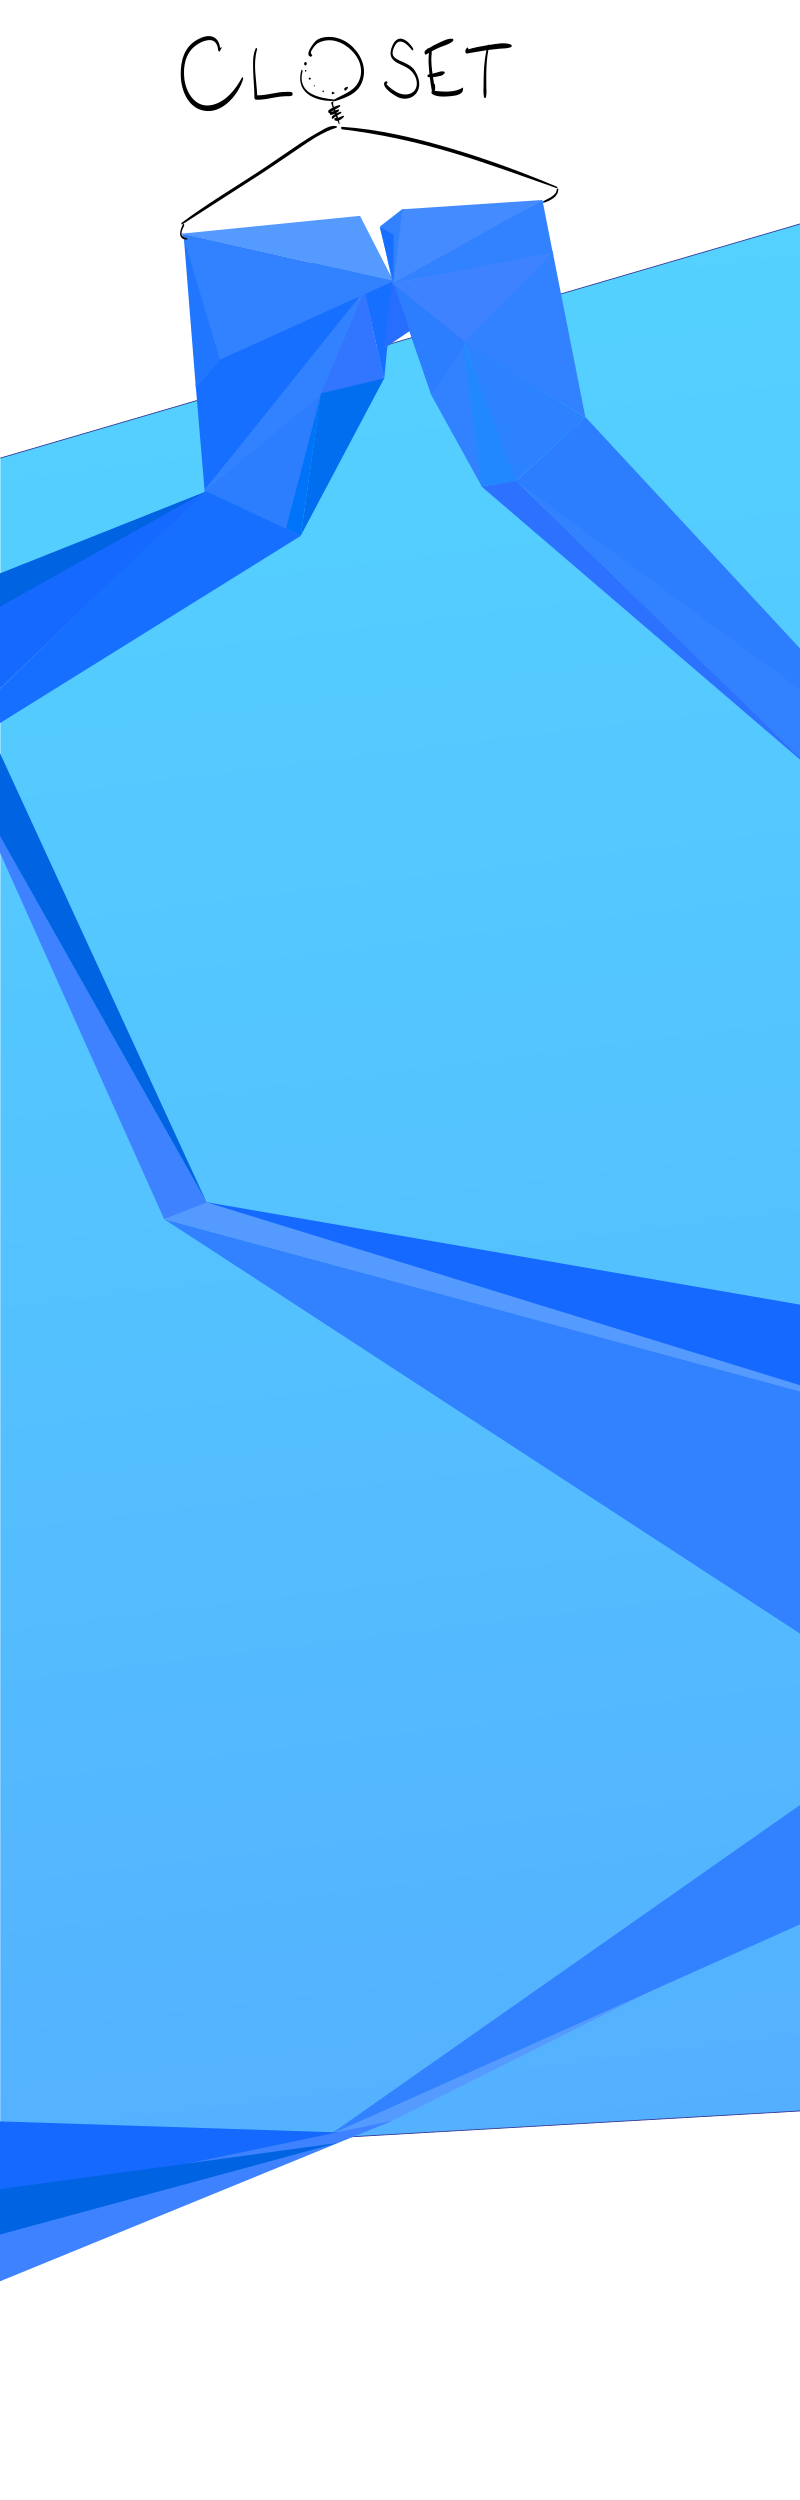
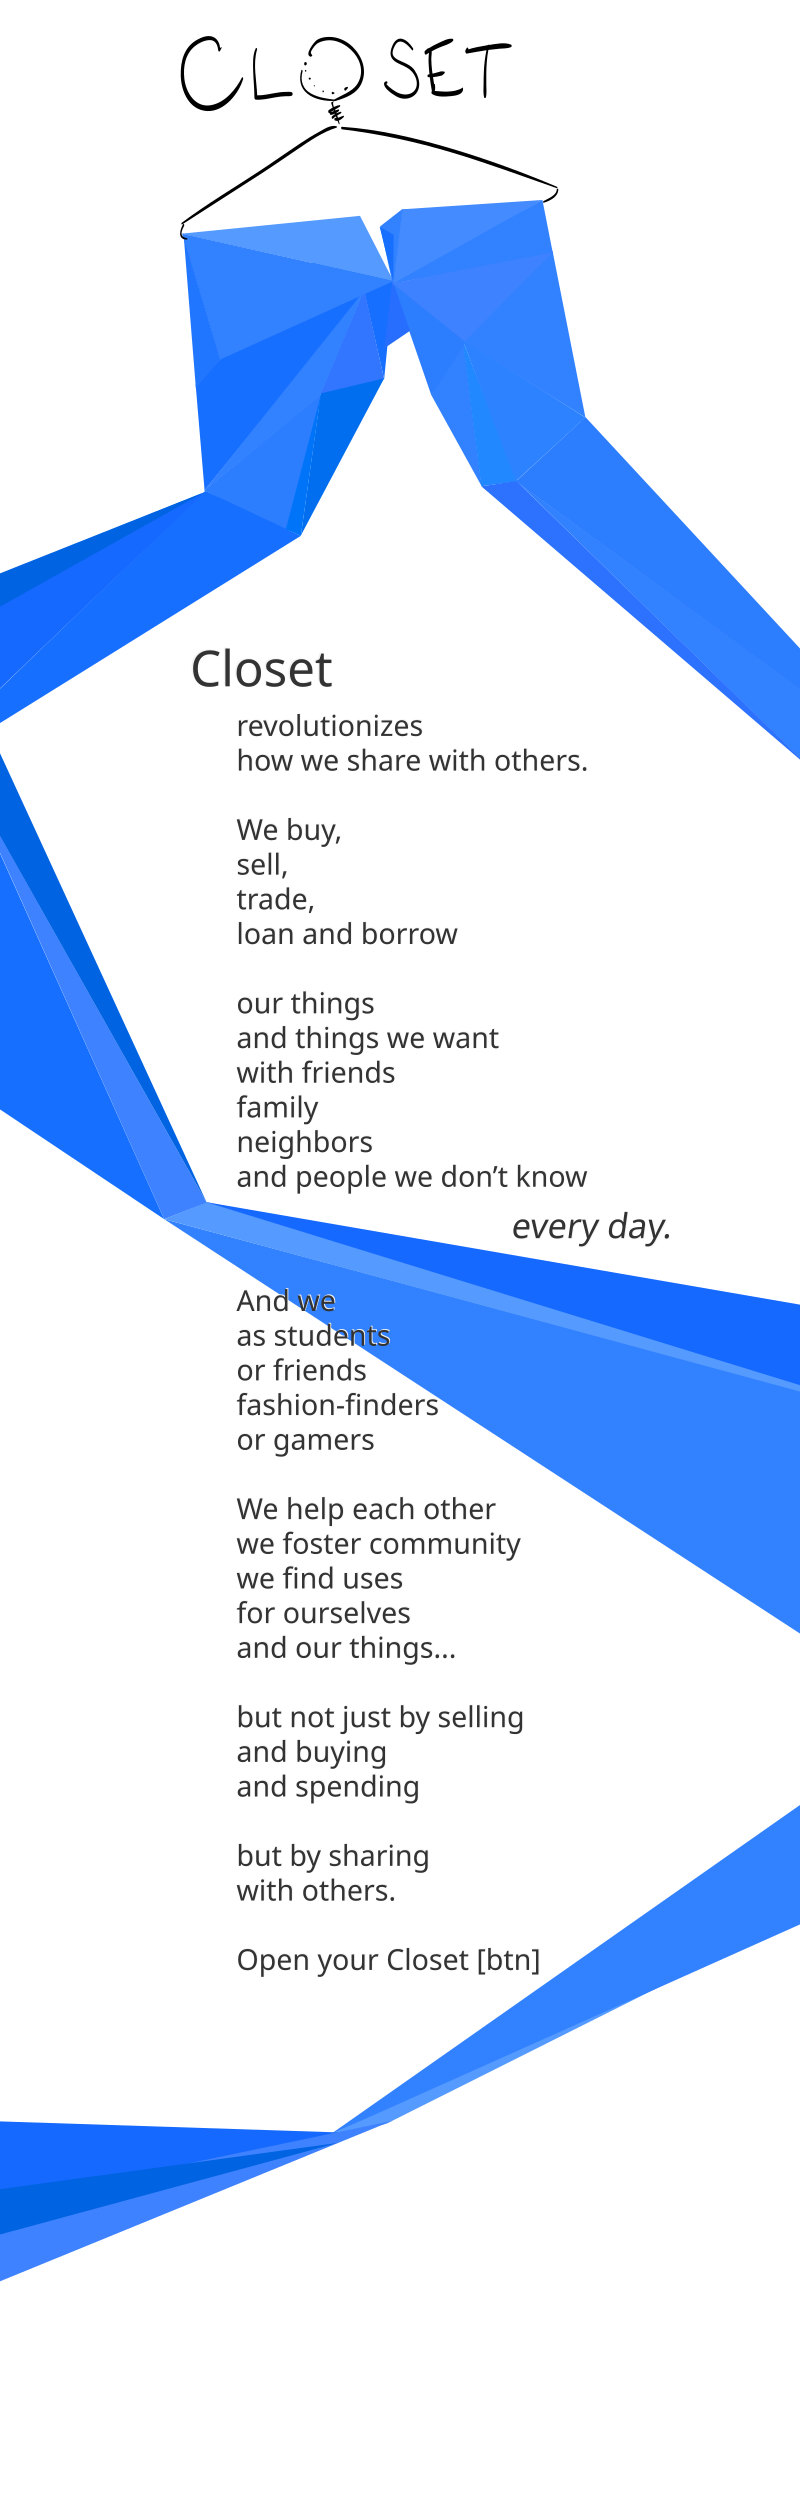
<svg xmlns="http://www.w3.org/2000/svg" version="1.1" x="0px" y="0px" width="960px" height="3000px" viewBox="0 0 960 3000" enable-background="new 0 0 960 3000" xml:space="preserve">
-   <g id="Layer_6">
- </g>
-   <g id="Layer_5">
+   <g id="Layer_6" display="none">
    <linearGradient id="SVGID_1_" gradientUnits="userSpaceOnUse" x1="348.225" y1="343.392" x2="622.205" y2="2574.783">
      <stop offset="0" style="stop-color:#54D1FF" />
      <stop offset="0.574" style="stop-color:#54C0FF" />
      <stop offset="1" style="stop-color:#54B0FF" />
    </linearGradient>
-     <polyline fill="url(#SVGID_1_)" stroke="#2E3192" stroke-miterlimit="10" points="0.46,549.663 962.5,267.968 962.5,2533    0.335,2588.358  " />
+     <polyline display="inline" fill="url(#SVGID_1_)" stroke="#2E3192" stroke-miterlimit="10" points="0.46,549.663 962.5,267.968    962.5,2533 0.335,2588.358  " />
+   </g>
+   <g id="Layer_5">
    <polygon fill="#166FFF" points="245.5,588.5 234.75,461.5 429.5,260 473.125,339.5 471.625,346 461,455 437.5,352  " />
    <polygon fill="#3281FF" points="578,583.5 555.625,407 517.5,474  " />
    <polygon fill="#3281FF" points="979,928.375 1025,874.375 622.375,579.625  " />
    <polygon fill="#3281FF" points="1155,2087.375 1207,1735 197,1463  " />
    <polygon fill="#2D7DFF" points="245,588.375 387,471.5 345.625,639.625  " />
    <polygon fill="#549AFF" points="472.125,337.375 217,280.5 432,259  " />
    <polygon fill="#549AFF" points="1215,1739 197,1463 248.375,1442.375  " />
    <polygon fill="#549AFF" points="463.625,2548.5 388.625,2565 990.125,2284.5  " />
    <polygon fill="#2188FF" points="577.5,583.5 555,407.625 621,577.625  " />
    <polygon fill="#2D72FF" points="979.625,928.375 577.625,583.625 619.625,577  " />
    <polygon fill="#438BFF" points="471,345 482.375,251.125 650.884,239.966  " />
    <polygon fill="#2D7DFF" points="517.625,474.375 471,339 560.375,409  " />
    <polygon fill="#276EFF" points="461,418 471,336 492,397  " />
    <polygon fill="#2D7DFF" points="619,577.625 702.5,500.5 1103,932.375  " />
    <polygon fill="#3276FF" points="461,455 437,347 384,473  " />
    <polygon fill="#3281FF" points="650.875,239.875 663.873,306.137 472,340  " />
    <polygon fill="#166FFF" points="-121,943 246.375,589 361,643  " />
    <polygon fill="#3281FF" points="472,337.375 218.5,280.5 264,431.5  " />
    <polygon fill="#3281FF" points="436.5,349.5 245,589 384,475  " />
    <polygon fill="#3281FF" points="1014.125,2128 396.125,2561.5 979.625,2300.5  " />
    <polygon fill="#3281FF" points="471.875,343.625 456.125,271.625 483.125,250.625  " />
    <line fill="#2176FF" x1="481.625" y1="332.375" x2="544.375" y2="393" />
    <polygon fill="#2176FF" points="264.5,431.5 220.625,285.375 235,465.375  " />
    <polygon fill="#006EEE" points="461,454 385,472 361,642.625  " />
    <polygon fill="#1669FF" points="246.375,590.375 -138,745 -81,903.625  " />
    <polygon fill="#1669FF" points="1003,1573 247,1442.5 1209,1739  " />
    <polygon fill="#166FFF" points="455.625,272.375 472.375,281.625 471.875,337  " />
    <polygon fill="#2D83FF" points="702.375,501 619,577.5 555,407.625  " />
    <polygon fill="#3281FF" points="702.5,501 663,301 555,409  " />
    <polygon fill="#3E82FF" points="663,303 557.625,409.625 471,340  " />
    <polygon fill="#0074F9" points="361,643 385,474 343,635  " />
    <polygon fill="#3E82FF" points="-45,923 248,1443 197,1463  " />
    <polygon fill="#1669FF" points="-481.375,2530 409.125,2559 -344.875,2719  " />
    <polygon fill="#3E82FF" points="-322.375,2869.5 470.5,2545 -341.875,2715  " />
    <polygon fill="#0063E2" points="245.625,590.375 0,688 -18.375,738.375  " />
    <polygon fill="#0063E2" points="-5,893 248,1443 -47,920  " />
    <polygon fill="#0063E2" points="-541.375,2701 405.125,2571.5 -536.875,2827  " />
  </g>
  <g id="Layer_4">
    <path fill="#0040AC" stroke="#001FD3" stroke-miterlimit="10" d="M667.351,441.669" />
    <path fill="#0040AC" stroke="#001FD3" stroke-miterlimit="10" d="M684.075,417.234" />
  </g>
  <g id="Layer_1">
    <g>
      <g>
        <path d="M374.515,65.824c-3.443-2.514-0.029-6.313,1.899-9.089c3.242-4.666,6.86-6.48,12.451-7.728     c13.769-3.075,27.19,4.394,35.891,14.598c9.087,10.658,11.767,25.382,3.826,37.446c-6.025,9.154-18.147,12.813-27.132,18.234     c-0.739,0.446-0.646,2.428,0.434,2.1c12.641-3.846,26.377-8.517,32.074-21.647c6.735-15.525,0.855-31.813-10.605-43.277     c-5.957-5.959-13.61-10.042-21.874-11.608c-6.494-1.231-16.04-0.658-21.588,3.438c-2.932,2.165-15.187,17.548-7.213,19.748     c0.32,0.088,0.619,0.05,0.865-0.195c0.338-0.331,0.67-0.667,0.998-1.007C374.771,66.599,374.808,66.038,374.515,65.824     L374.515,65.824z" />
      </g>
    </g>
    <g>
      <g>
        <path d="M400.271,121.368c-0.586,0.473-1.243,0.813-1.969,1.021c-0.711-0.032-0.918,1.148-0.77,1.638     c2.542,8.388,5.765,16.59,9.023,24.722c0.359,0.896,1.097,0,0.945-0.64c-1.055-4.465-2.452-8.82-4.004-13.135     c-1.037-2.884-5.544-10.593-3.054-13.039C400.584,121.797,400.516,121.205,400.271,121.368L400.271,121.368z" />
      </g>
    </g>
    <g>
      <g>
        <path d="M397.206,133.677c-0.438-0.193-1.149-0.838-1.09-0.037c-0.26,0.553-0.52,1.106-0.779,1.66     c4.189-2.518,8.731-4.581,12.661-7.498c0.438-0.325,0.388-1.853-0.354-1.739c-4.856,0.748-9.295,3.333-13.244,6.15     c-0.558,0.398-0.549,1.348-0.466,1.933c0.288,2.028,1.296,1.649,2.859,2.178C398.076,136.759,398.233,134.129,397.206,133.677     L397.206,133.677z" />
      </g>
    </g>
    <g>
      <g>
        <path d="M397.04,137.955c3.635-0.501,6.911-2.381,9.645-4.769c0.408-0.356,0.439-2.002-0.375-1.847     c-3.349,0.637-6.382,2.426-9.63,3.44C395.533,135.136,395.722,138.137,397.04,137.955L397.04,137.955z" />
      </g>
    </g>
    <g>
      <g>
        <path d="M399.571,142.387c2.738-2.634,6.276-4.691,9.618-6.468c0.688-0.365,0.551-2.104-0.379-1.837     c-3.937,1.13-7.397,2.661-10.382,5.532C397.475,140.533,398.317,143.594,399.571,142.387L399.571,142.387z" />
      </g>
    </g>
    <g>
      <g>
        <path d="M401.825,144.431c3.542,2.188,8.473-1.539,10.777-4.111c0.251-0.281,0.376-1.539-0.287-1.413     c-3.316,0.632-6.212,3.276-9.734,2.506C401.126,141.094,400.795,143.794,401.825,144.431L401.825,144.431z" />
      </g>
    </g>
    <g>
      <g>
        <path d="M403.806,151.446c-7.627-1.669-14.115,3.168-20.496,6.604c-8.167,4.396-15.992,9.403-23.721,14.52     c-15.653,10.362-30.909,21.305-46.584,31.638c-31.736,20.921-64.619,40.384-95.049,63.208c-0.608,0.456-0.208,2.465,0.591,1.949     c31.184-20.104,62.48-40.035,93.656-60.151c15.256-9.844,30.122-20.227,45.168-30.382c14.433-9.742,29.715-20.531,46.479-25.617     C404.444,153.035,404.427,151.582,403.806,151.446L403.806,151.446z" />
      </g>
    </g>
    <g>
      <g>
        <path d="M219.675,269.05c-3.908,6.991-7.029,18.439,4.679,18.458c0.774,0.001,0.671-1.559-0.041-1.68     c-3.727-0.629-6.875-2.406-6.432-6.59c0.308-2.91,1.747-5.747,3.11-8.287C221.518,269.973,220.486,267.6,219.675,269.05     L219.675,269.05z" />
      </g>
    </g>
    <g>
      <g>
        <path d="M410.371,155.191c44.782,5.383,88.58,14.919,131.786,27.828c42.524,12.706,84.164,28.188,126.047,42.814     c0.798,0.278,0.915-1.388,0.26-1.664c-41.664-17.549-84.094-33.171-127.455-46.016c-42.467-12.58-86.403-23.049-130.713-26.008     C408.952,152.055,409.027,155.029,410.371,155.191L410.371,155.191z" />
      </g>
    </g>
    <g>
      <g>
        <path d="M668.038,227.691c-0.385,7.023-10.775,10.703-15.901,13.687c-0.684,0.398-0.58,2.218,0.395,1.912     c7.288-2.285,17.063-6.85,17.431-15.646C670.037,225.822,668.136,225.925,668.038,227.691L668.038,227.691z" />
      </g>
    </g>
    <g>
      <g>
        <path d="M367.265,74.632c-0.103-0.032-0.206-0.063-0.31-0.091c-0.174-0.046-0.708-0.202-0.27-0.05     c-0.344-0.119-0.783-0.06-1.033,0.232c-0.009,0.01-0.018,0.021-0.027,0.032c-0.808,0.943-0.938,2.717,0.088,3.587     c0.419,0.355,0.976,0.342,1.377-0.034c0.496-0.464,0.618-1.165,0.631-1.81c0.007-0.341-0.067-0.786-0.215-1.099     c-0.13,0.886-0.26,1.771-0.391,2.657c0.156-0.16-0.335,0.174-0.073,0.066c0.098-0.041,0.204-0.069,0.305-0.101     c0.629-0.197,0.819-1.169,0.806-1.715C368.14,75.736,367.902,74.829,367.265,74.632L367.265,74.632z" />
      </g>
    </g>
    <g>
      <g>
        <path d="M366.977,84.064c-0.167,0.005-0.333,0.011-0.5,0.016c-1.162,0.039-0.399,2.684,0.466,1.562     c0.088-0.114,0.176-0.228,0.264-0.342c0.117-0.152,0.102-0.46-0.015-0.607c-0.093-0.118-0.187-0.235-0.28-0.353     c-0.846-1.064-1.608,1.542-0.389,1.583c0.167,0.005,0.333,0.011,0.5,0.016C367.85,85.965,367.82,84.036,366.977,84.064     L366.977,84.064z" />
      </g>
    </g>
    <g>
      <g>
        <path d="M372.309,93.339c-0.132-0.021-0.265-0.042-0.397-0.063c-0.099-0.015-0.199-0.031-0.298-0.046     c-0.047-0.007-0.094-0.015-0.141-0.022c-0.25-0.039,0.3,0.173,0.149,0.073c-0.24-0.16-0.581-0.245-0.801,0.02     c-0.152,0.182-0.187,0.241-0.289,0.459c-0.222,0.475-0.089,1.251,0.314,1.594c0.453,0.385,0.851-0.039,1.041-0.445     c0.001-0.003,0.003-0.006,0.004-0.009c-0.146,0.18-0.292,0.36-0.439,0.541c0.999-0.36,0.903-1.88-0.055-2.222     c0.155,0.173,0.31,0.346,0.465,0.518c-0.001-0.003-0.003-0.006-0.004-0.009c-0.199-0.406-0.635-0.793-1.061-0.394     c-0.396,0.371-0.469,1.134-0.236,1.607c0.044,0.09,0.08,0.186,0.146,0.262c0.169,0.196,0.49,0.487,0.78,0.292     c0.157-0.106-0.125-0.007,0.041-0.033c0.121-0.019,0.242-0.038,0.363-0.057c0.156-0.024,0.312-0.049,0.467-0.074     C373.261,95.188,373.183,93.475,372.309,93.339L372.309,93.339z" />
      </g>
    </g>
    <g>
      <g>
        <path d="M377.143,103.694c0.231-0.104,0.463-0.194,0.668-0.343c0.188-0.136,0.166-0.578-0.018-0.708     c-0.209-0.149-0.451-0.238-0.685-0.342C376.335,101.958,376.331,104.06,377.143,103.694L377.143,103.694z" />
      </g>
    </g>
    <g>
      <g>
        <path d="M388.073,110.653c0.156-0.162,0.311-0.323,0.467-0.484c0.259-0.269,0.232-0.753-0.025-1.012     c-0.164-0.165-0.327-0.329-0.491-0.493c-0.637-0.64-1.125,0.551-1.114,1.022C386.923,110.18,387.453,111.297,388.073,110.653     L388.073,110.653z" />
      </g>
    </g>
    <g>
      <g>
        <path d="M399.036,113.132c0.575-0.042,0.927-0.141,1.262-0.641c-0.112,0.104-0.224,0.209-0.335,0.313     c0.401-0.163,0.776-0.352,1.158-0.556c0.405-0.217,0.361-0.962-0.029-1.167c-0.391-0.205-0.775-0.396-1.185-0.561     c0.117,0.099,0.233,0.197,0.351,0.296c-0.346-0.495-0.722-0.572-1.293-0.613c-0.694-0.05-0.938,0.993-0.925,1.488     C398.051,112.214,398.341,113.183,399.036,113.132L399.036,113.132z" />
      </g>
    </g>
    <g>
      <g>
        <path d="M415.227,108.292c0.097-0.132,0.114-0.154,0.051-0.068c0.109-0.129,0.228-0.251,0.345-0.374     c0.232-0.244,0.514-0.472,0.694-0.759c0.143-0.227,0.347-0.399,0.532-0.593c0.243-0.253,0.405-0.6,0.555-0.913     c0.209-0.435,0.197-1.608-0.571-1.39c-0.977,0.277-1.992,0.468-2.868,1.025c-0.891,0.567-1.046,1.811-0.661,2.743     C413.693,108.903,414.602,109.136,415.227,108.292L415.227,108.292z" />
      </g>
    </g>
    <g>
      <g>
        <path d="M361.598,84.378c-3.002,10.557-1.576,20.878,7.274,28.053c8.754,7.098,21.884,9.159,32.813,8.665     c0.694-0.032,0.626-1.444-0.037-1.523c-9.483-1.133-19.113-2.438-27.688-6.9c-10.676-5.554-14.038-15.705-10.891-27.049     C363.374,84.525,362.055,82.773,361.598,84.378L361.598,84.378z" />
      </g>
    </g>
    <path d="M290.342,93.049c-7.43,14.333-20.058,29.855-36.749,33.093c-19.368,3.757-30.603-15.337-32.392-31.786   c-1.584-14.564,1.032-29.708,12.91-39.148c4.715-3.748,10.59-6.595,16.644-7.07c7.475-0.587,10.393,5.348,11.018,11.893   c0.093,0.98,1.216,2.825,2.127,1.27c0.787-1.343,1.516-2.71,2.25-4.083c0.075-0.139,0.063-0.636-0.212-0.517   c-0.624,0.268-1.242,0.538-1.857,0.817c-0.58-5.654-2.926-10.986-8.554-13.286c-6.118-2.5-13.503,0.449-18.858,3.427   c-15.901,8.846-20.114,25.636-19.775,42.839c0.378,19.161,10.042,41.853,31.999,42.768c20.222,0.843,37.828-21.021,42.9-38.594   C292.029,93.847,291.1,91.587,290.342,93.049z" />
    <path d="M303,42.98v0.039V42.98z" />
    <path d="M350.056,110.687c-2.195-0.835-5.229-0.352-7.531-0.38c-4.062-0.05-8.138,0.629-12.128,1.302   c-7.243,1.221-14.391,2.936-21.754,2.815c-0.697-18.038-5.341-37.279-0.204-54.862c0.348-1.19-0.815-3.105-1.629-1.38   c-3.767,7.993-3.235,18.175-3.015,26.779c0.273,10.701,1.527,21.373,1.489,32.082c-0.003,1.064,0.555,2.498,1.78,2.571   c7.938,0.473,15.7-1.415,23.459-2.816c4.018-0.726,8.046-1.212,12.128-1.326c2.448-0.068,4.631,0.213,6.938-0.468   c0.208-0.027,0.404-0.075,0.569-0.175C351.413,114.067,351.624,111.283,350.056,110.687z" />
    <path d="M497.63,84.528c-3.865-5.916-11.109-8.655-17.259-11.441c-2.912-1.319-5.921-2.774-7.923-5.352   c-3.07-3.954-0.172-10.245,1.976-13.859c5.822-9.795,15.723,0.761,19.913,6.19c1.128,1.461,1.992-1.136,1.326-2.133   c-3.19-4.777-7.405-9.821-13.199-11.337c-5.292-1.384-9.349,3.163-11.301,7.522c-2.11,4.71-3.916,10.965-0.866,15.736   c2.936,4.593,8.405,6.568,13.143,8.743c7.129,3.272,12.39,7.254,15.373,14.733c2.692,6.753,1.694,15.034-5.314,18.508   c-5.724,2.837-12.776,1.468-18.085-1.526c-2.684-1.514-5.192-3.37-7.576-5.314c-1.201-0.979-2.353-2.044-3.368-3.217   c-1.123-1.298-1.273-1.066-0.191-1.432c0.998-0.337,0.85-2.801-0.313-2.755c-3.989,0.156-3.568,4.222-1.889,6.803   c3.07,4.718,8.632,8.28,13.348,11.13c11.408,6.894,26.217,1.153,27.542-12.455C503.606,96.487,501.177,89.958,497.63,84.528z" />
    <path d="M555.615,105.985c-0.057-0.516-0.578-1.387-1.066-0.637c-0.883,1.355-4.578,2.281-6.059,2.799   c-3.368,1.179-7.059,1.491-10.595,1.726c-5.475,0.365-10.792-0.481-16.167-0.734c0.045-0.132,0.086-0.27,0.118-0.417   c0.535-2.438,0.463-4.684,0.083-7.14c-0.118-0.765-0.592-1.054-1.038-0.964c-0.409-2.689-0.847-5.374-1.264-8.063   c1.358-0.123,2.716-0.306,4.074-0.511c1.867-0.281,3.711-0.681,5.541-1.143c2.07-0.522,2.647-1.647,4.143-2.967   c0.531-0.469,0.466-1.988-0.413-2.028c-1.954-0.091-2.316-0.55-4.31-0.11c-1.505,0.333-2.985,0.838-4.469,1.254   c-1.707,0.479-3.44,0.952-5.186,1.369c-0.188-1.323-0.367-2.647-0.528-3.974c-0.537-4.423-0.857-8.874-0.924-13.329   c-0.047-3.167,0.683-6.417,0.479-9.567c2.98-1.623,6.023-3.125,9.143-4.496c5.346-2.348,12.056-3.683,16.346-7.784   c0.737-0.705,0.621-2.598-0.56-2.753c-5.539-0.726-11.961,2.987-16.892,5.181c-4.045,1.799-7.912,3.882-11.621,6.246   c-0.327-0.232-0.736-0.222-1.208,0.221c-1.021,0.957-1.993,1.878-3.12,2.708c-1.425,1.048-0.485,5.703,1.37,4.518   c1.1-0.703,2.215-1.375,3.336-2.034c-0.347,1.762-0.356,3.666-0.459,5.3c-0.287,4.551,0.011,9.145,0.36,13.682   c0.176,2.273,0.384,4.555,0.62,6.837c-0.463,0.083-0.926,0.175-1.39,0.244c-1.41,0.208-1.336,3.018,0.078,3.163   c0.574,0.059,1.147,0.089,1.721,0.106c0.637,5.41,1.43,10.812,2.432,16.124c0.032,0.171,0.072,0.331,0.12,0.479   c-0.87,0.69-0.708,2.813,0.089,3.395c5.729,4.183,16.346,3.276,22.929,2.664C546.798,114.84,556.443,113.483,555.615,105.985z" />
    <path d="M613.227,53.544c-7.575-3.203-18.456-0.782-26.503,0.449c-0.431-0.562-1.193-0.646-1.582,0.246   c-4.115,0.628-8.207,1.396-12.288,2.214c-2.023,0.406-4.029,0.871-6.033,1.362c-0.504,0.124-2.915,0.986-4.683,1.479   c-0.011-1.454-1.001-3.196-2.06-1.625c-1.379,2.045-2.265,3.072-1.359,5.529c0.176,0.477,0.729,1.215,1.338,1.112   c7.901-1.336,15.758-2.881,23.687-4.04c-1.649,8.021-2.626,16.126-3.062,24.334c-0.296,5.574-0.349,11.161-0.384,16.742   c-0.031,4.959-0.581,10.321,0.54,15.175c0.401,1.739,1.973,1.578,2.349-0.058c0.986-4.291,0.452-8.969,0.388-13.348   c-0.073-4.953-0.096-9.905-0.024-14.858c0.136-9.491,0.731-19.002,2.489-28.331c0.053-0.007,0.104-0.016,0.157-0.023   c4.452-0.599,8.915-1.087,13.391-1.458c4.578-0.38,9.449-0.124,13.711-2.003C614.306,55.999,614.208,53.958,613.227,53.544z" />
  </g>
  <g id="Layer_7">
</g>
-   <g id="Text" display="none">
-     <text transform="matrix(0.9883 0 0 1 284.75 882)" display="inline">
+   <g id="Text">
+     <text transform="matrix(0.9883 0 0 1 284.75 882)">
      <tspan x="0" y="0" fill="#F2F2F2" font-family="'LeelawadeeUI-Semilight'" font-size="34.679">revolutionizes </tspan>
      <tspan x="0" y="41.615" fill="#F2F2F2" font-family="'LeelawadeeUI-Semilight'" font-size="34.679">how we share with others.</tspan>
      <tspan x="0" y="83.23" fill="#F2F2F2" font-family="'LeelawadeeUI-Semilight'" font-size="34.679"> </tspan>
      <tspan x="0" y="124.846" fill="#F2F2F2" font-family="'LeelawadeeUI-Semilight'" font-size="34.679">We buy,</tspan>
      <tspan x="0" y="166.461" fill="#F2F2F2" font-family="'LeelawadeeUI-Semilight'" font-size="34.679">sell, </tspan>
      <tspan x="0" y="208.077" fill="#F2F2F2" font-family="'LeelawadeeUI-Semilight'" font-size="34.679">trade,</tspan>
      <tspan x="0" y="249.692" fill="#F2F2F2" font-family="'LeelawadeeUI-Semilight'" font-size="34.679">loan and borrow</tspan>
      <tspan x="0" y="332.923" fill="#F2F2F2" font-family="'LeelawadeeUI-Semilight'" font-size="34.679">our things</tspan>
      <tspan x="0" y="374.538" fill="#F2F2F2" font-family="'LeelawadeeUI-Semilight'" font-size="34.679">and things we want </tspan>
      <tspan x="0" y="416.153" fill="#F2F2F2" font-family="'LeelawadeeUI-Semilight'" font-size="34.679">with friends </tspan>
      <tspan x="0" y="457.769" fill="#F2F2F2" font-family="'LeelawadeeUI-Semilight'" font-size="34.679">family </tspan>
      <tspan x="0" y="499.384" fill="#F2F2F2" font-family="'LeelawadeeUI-Semilight'" font-size="34.679">neighbors </tspan>
      <tspan x="0" y="541" fill="#F2F2F2" font-family="'LeelawadeeUI-Semilight'" font-size="34.679">and people we don’t know</tspan>
      <tspan x="0" y="690.121" fill="#F2F2F2" font-family="'LeelawadeeUI-Semilight'" font-size="34.679">And we</tspan>
      <tspan x="0" y="731.736" fill="#F2F2F2" font-family="'LeelawadeeUI-Semilight'" font-size="34.679">as students </tspan>
      <tspan x="0" y="773.352" fill="#F2F2F2" font-family="'LeelawadeeUI-Semilight'" font-size="34.679">or friends </tspan>
      <tspan x="0" y="814.967" fill="#F2F2F2" font-family="'LeelawadeeUI-Semilight'" font-size="34.679">fashion-finders</tspan>
      <tspan x="0" y="856.582" fill="#F2F2F2" font-family="'LeelawadeeUI-Semilight'" font-size="34.679">or gamers</tspan>
      <tspan x="0" y="939.813" fill="#F2F2F2" font-family="'LeelawadeeUI-Semilight'" font-size="34.679">We help each other</tspan>
      <tspan x="0" y="981.428" fill="#F2F2F2" font-family="'LeelawadeeUI-Semilight'" font-size="34.679">we foster community</tspan>
      <tspan x="0" y="1023.045" fill="#F2F2F2" font-family="'LeelawadeeUI-Semilight'" font-size="34.679">we find uses </tspan>
      <tspan x="0" y="1064.66" fill="#F2F2F2" font-family="'LeelawadeeUI-Semilight'" font-size="34.679">for ourselves </tspan>
      <tspan x="0" y="1106.275" fill="#F2F2F2" font-family="'LeelawadeeUI-Semilight'" font-size="34.679">and our things...</tspan>
      <tspan x="0" y="1189.506" fill="#F2F2F2" font-family="'LeelawadeeUI-Semilight'" font-size="34.679">but not just by selling </tspan>
      <tspan x="0" y="1231.121" fill="#F2F2F2" font-family="'LeelawadeeUI-Semilight'" font-size="34.679">and buying </tspan>
      <tspan x="0" y="1272.736" fill="#F2F2F2" font-family="'LeelawadeeUI-Semilight'" font-size="34.679">and spending</tspan>
      <tspan x="0" y="1355.967" fill="#F2F2F2" font-family="'LeelawadeeUI-Semilight'" font-size="34.679">but by sharing</tspan>
      <tspan x="0" y="1397.582" fill="#F2F2F2" font-family="'LeelawadeeUI-Semilight'" font-size="34.679">with others.</tspan>
      <tspan x="0" y="1480.813" fill="#F2F2F2" font-family="'LeelawadeeUI-Semilight'" font-size="34.679">Open your Closet [btn]</tspan>
    </text>
-     <text transform="matrix(0.9883 0 0 1 283.6899 883.1104)" display="inline">
+     <text transform="matrix(0.9883 0 0 1 283.6899 883.1104)">
      <tspan x="0" y="0" fill="#333333" font-family="'LeelawadeeUI-Semilight'" font-size="34.679">revolutionizes </tspan>
      <tspan x="0" y="41.615" fill="#333333" font-family="'LeelawadeeUI-Semilight'" font-size="34.679">how we share with others.</tspan>
      <tspan x="0" y="83.23" fill="#333333" font-family="'LeelawadeeUI-Semilight'" font-size="34.679"> </tspan>
      <tspan x="0" y="124.846" fill="#333333" font-family="'LeelawadeeUI-Semilight'" font-size="34.679">We buy,</tspan>
      <tspan x="0" y="166.461" fill="#333333" font-family="'LeelawadeeUI-Semilight'" font-size="34.679">sell, </tspan>
      <tspan x="0" y="208.077" fill="#333333" font-family="'LeelawadeeUI-Semilight'" font-size="34.679">trade,</tspan>
      <tspan x="0" y="249.692" fill="#333333" font-family="'LeelawadeeUI-Semilight'" font-size="34.679">loan and borrow</tspan>
      <tspan x="0" y="332.923" fill="#333333" font-family="'LeelawadeeUI-Semilight'" font-size="34.679">our things</tspan>
      <tspan x="0" y="374.538" fill="#333333" font-family="'LeelawadeeUI-Semilight'" font-size="34.679">and things we want </tspan>
      <tspan x="0" y="416.153" fill="#333333" font-family="'LeelawadeeUI-Semilight'" font-size="34.679">with friends </tspan>
      <tspan x="0" y="457.769" fill="#333333" font-family="'LeelawadeeUI-Semilight'" font-size="34.679">family </tspan>
      <tspan x="0" y="499.384" fill="#333333" font-family="'LeelawadeeUI-Semilight'" font-size="34.679">neighbors </tspan>
      <tspan x="0" y="541" fill="#333333" font-family="'LeelawadeeUI-Semilight'" font-size="34.679">and people we don’t know</tspan>
      <tspan x="0" y="690.121" fill="#333333" font-family="'LeelawadeeUI-Semilight'" font-size="34.679">And we</tspan>
      <tspan x="0" y="731.736" fill="#333333" font-family="'LeelawadeeUI-Semilight'" font-size="34.679">as students </tspan>
      <tspan x="0" y="773.352" fill="#333333" font-family="'LeelawadeeUI-Semilight'" font-size="34.679">or friends </tspan>
      <tspan x="0" y="814.968" fill="#333333" font-family="'LeelawadeeUI-Semilight'" font-size="34.679">fashion-finders</tspan>
      <tspan x="0" y="856.583" fill="#333333" font-family="'LeelawadeeUI-Semilight'" font-size="34.679">or gamers</tspan>
      <tspan x="0" y="939.813" fill="#333333" font-family="'LeelawadeeUI-Semilight'" font-size="34.679">We help each other</tspan>
      <tspan x="0" y="981.429" fill="#333333" font-family="'LeelawadeeUI-Semilight'" font-size="34.679">we foster community</tspan>
      <tspan x="0" y="1023.044" fill="#333333" font-family="'LeelawadeeUI-Semilight'" font-size="34.679">we find uses </tspan>
      <tspan x="0" y="1064.659" fill="#333333" font-family="'LeelawadeeUI-Semilight'" font-size="34.679">for ourselves </tspan>
      <tspan x="0" y="1106.274" fill="#333333" font-family="'LeelawadeeUI-Semilight'" font-size="34.679">and our things...</tspan>
      <tspan x="0" y="1189.506" fill="#333333" font-family="'LeelawadeeUI-Semilight'" font-size="34.679">but not just by selling </tspan>
      <tspan x="0" y="1231.121" fill="#333333" font-family="'LeelawadeeUI-Semilight'" font-size="34.679">and buying </tspan>
      <tspan x="0" y="1272.736" fill="#333333" font-family="'LeelawadeeUI-Semilight'" font-size="34.679">and spending</tspan>
      <tspan x="0" y="1355.967" fill="#333333" font-family="'LeelawadeeUI-Semilight'" font-size="34.679">but by sharing</tspan>
      <tspan x="0" y="1397.582" fill="#333333" font-family="'LeelawadeeUI-Semilight'" font-size="34.679">with others.</tspan>
      <tspan x="0" y="1480.813" fill="#333333" font-family="'LeelawadeeUI-Semilight'" font-size="34.679">Open your Closet [btn]</tspan>
    </text>
-     <text transform="matrix(0.9789 0 -0.1376 0.9905 613.4053 1486.738)" display="inline" fill="#F2F2F2" font-family="'LeelawadeeUI-Semilight'" font-size="41.82">every day.</text>
-     <text transform="matrix(0.9789 0 -0.1376 0.9905 612.4541 1485.774)" display="inline" fill="#333333" font-family="'LeelawadeeUI-Semilight'" font-size="41.82">every day.</text>
-     <text transform="matrix(0.9883 0 0 1 226.25 822.5)" display="inline" fill="#F2F2F2" font-family="'FZDX--GB1-4'" font-size="59.726">Closet</text>
-     <text transform="matrix(0.9883 0 0 1 228.1543 823.625)" display="inline" fill="#333333" font-family="'FZDX--GB1-4'" font-size="59.726">Closet</text>
-     <polygon display="inline" fill="#166FFF" points="197,1463 -177.086,1212.956 -48.914,915.043  " />
+     <text transform="matrix(0.9789 0 -0.1376 0.9905 613.4053 1486.738)" fill="#F2F2F2" font-family="'LeelawadeeUI-Semilight'" font-size="41.82">every day.</text>
+     <text transform="matrix(0.9789 0 -0.1376 0.9905 612.4541 1485.774)" fill="#333333" font-family="'LeelawadeeUI-Semilight'" font-size="41.82">every day.</text>
+     <text transform="matrix(0.9883 0 0 1 226.25 822.5)" fill="#F2F2F2" font-family="'FZDX--GB1-4'" font-size="59.726">Closet</text>
+     <text transform="matrix(0.9883 0 0 1 228.1543 823.625)" fill="#333333" font-family="'FZDX--GB1-4'" font-size="59.726">Closet</text>
+     <polygon fill="#166FFF" points="197,1463 -177.086,1212.956 -48.914,915.043  " />
  </g>
</svg>
